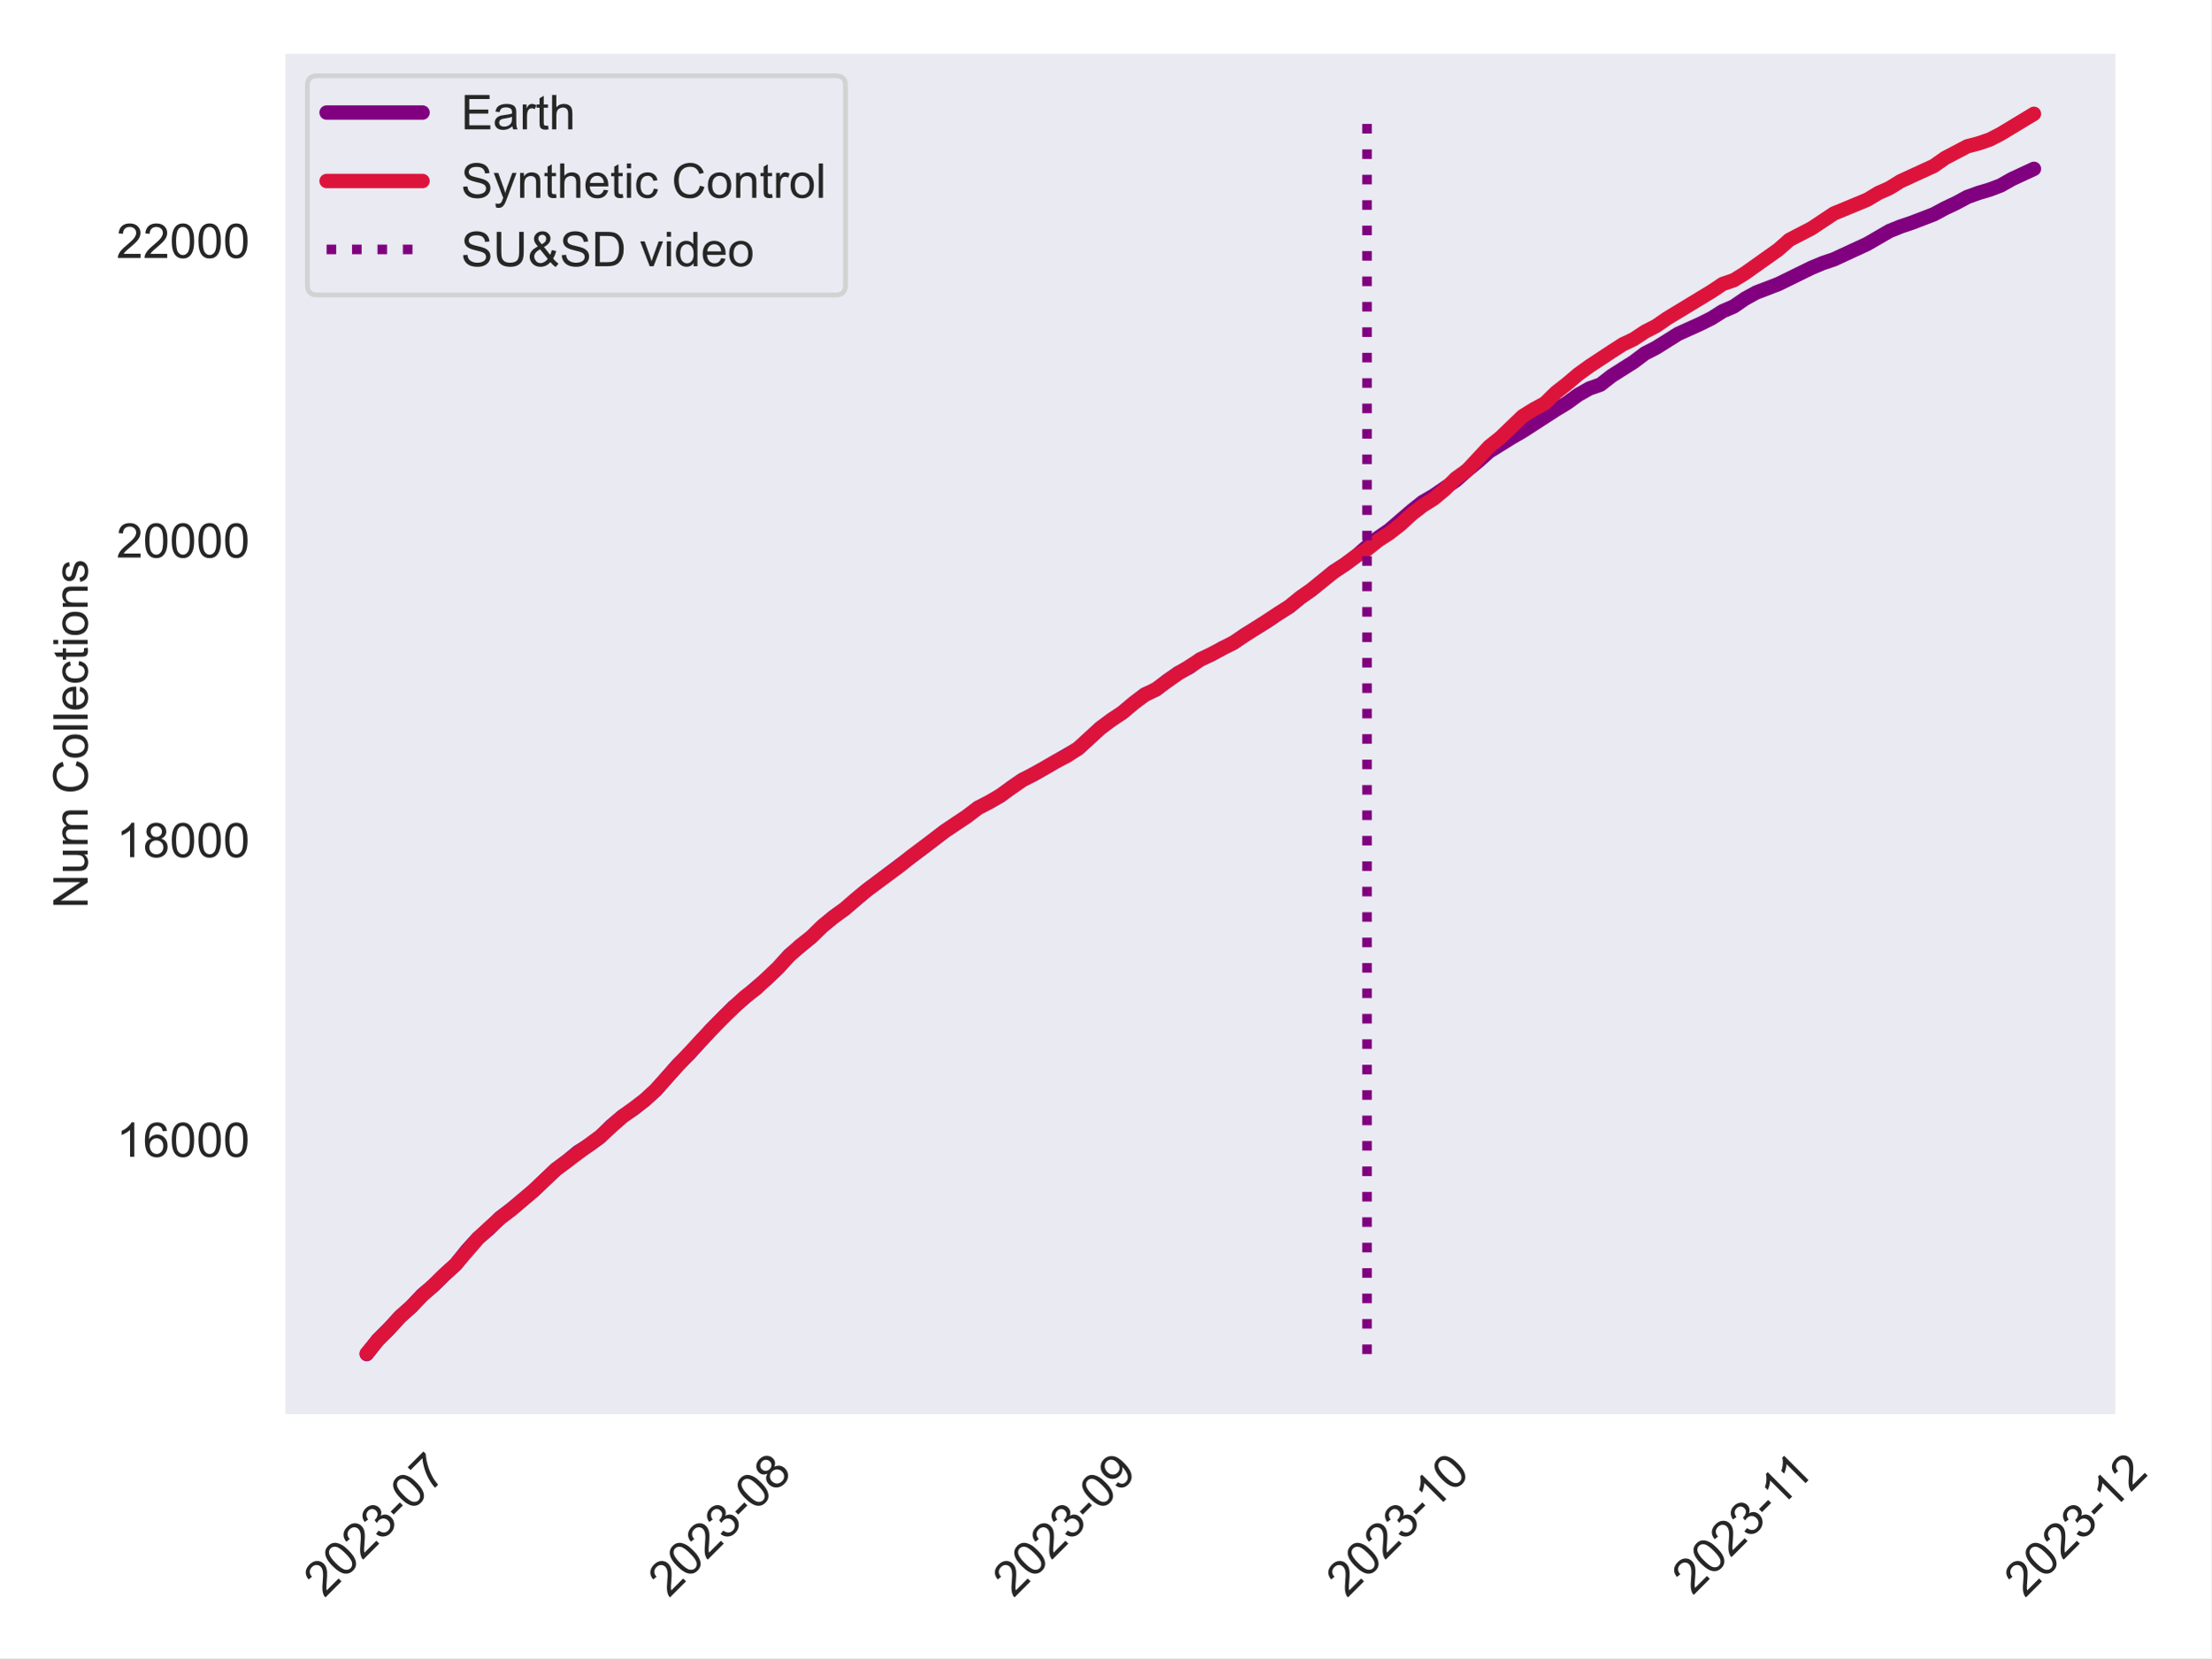
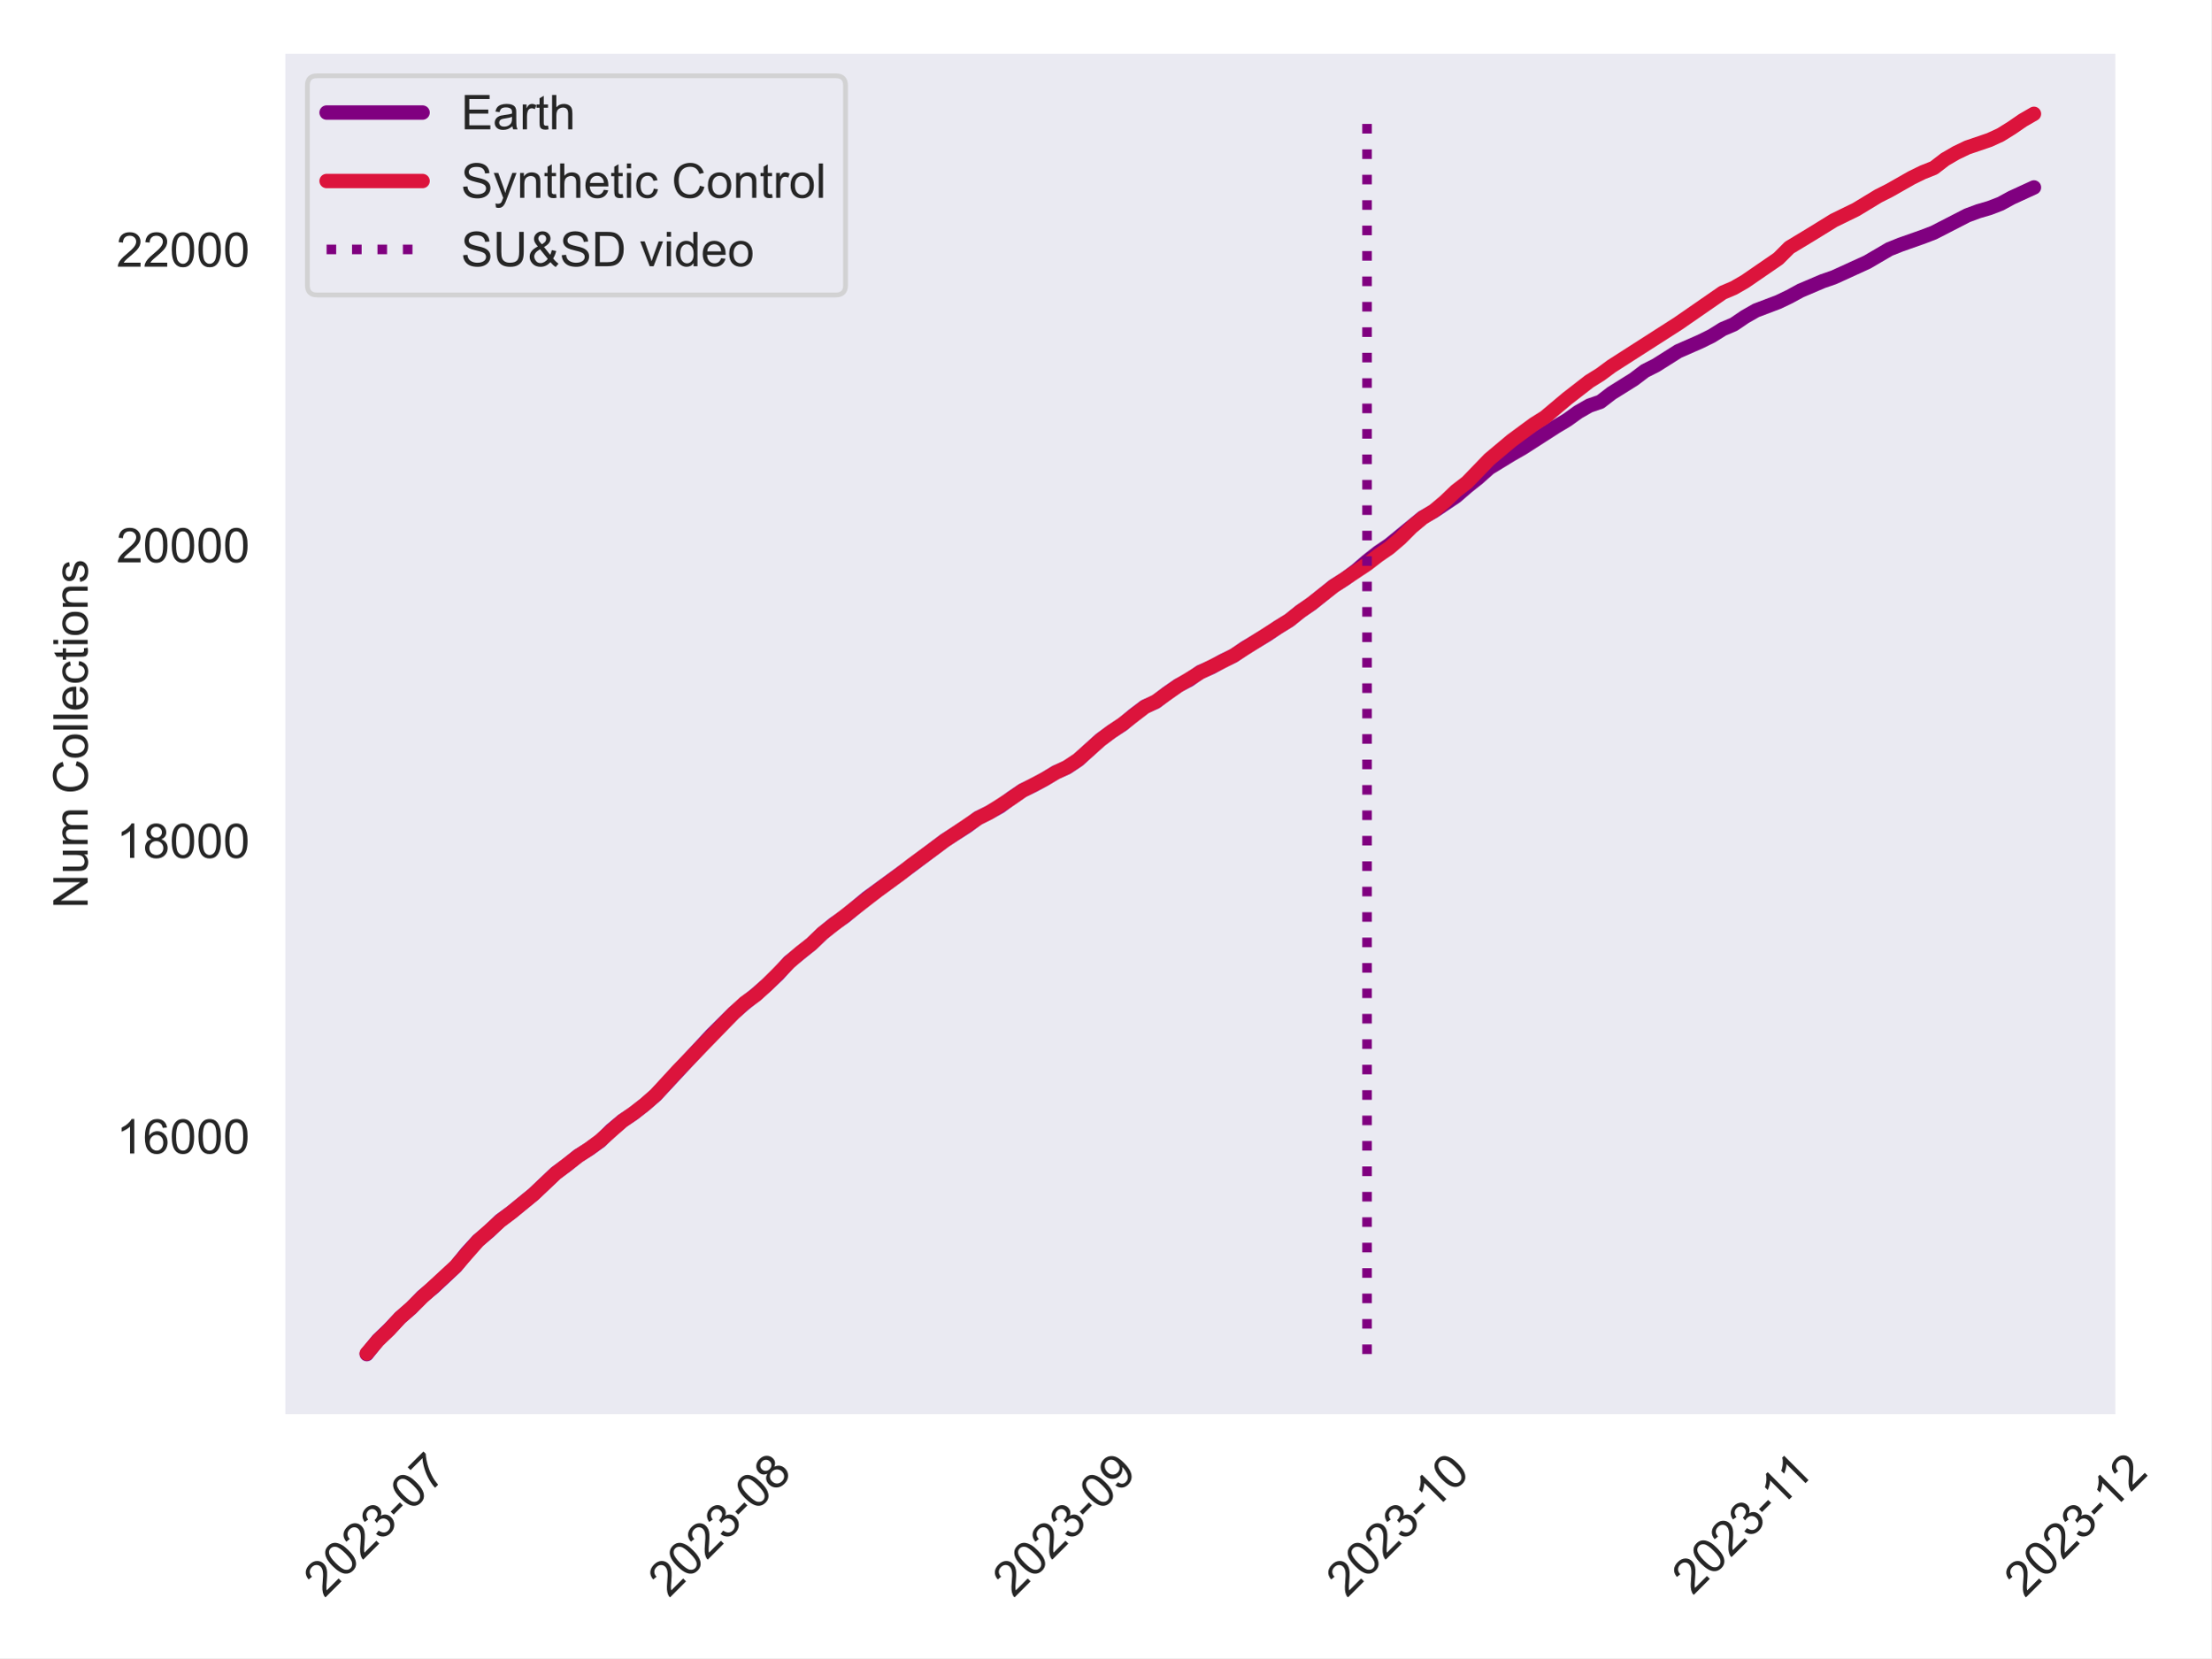
<svg xmlns="http://www.w3.org/2000/svg" xmlns:xlink="http://www.w3.org/1999/xlink" width="460.8pt" height="345.6pt" viewBox="0 0 460.8 345.6" version="1.1">
  <defs>
    <style type="text/css">*{stroke-linejoin: round; stroke-linecap: butt}</style>
  </defs>
  <g id="figure_1">
    <g id="patch_1">
      <path d="M 0 345.6  L 460.8 345.6  L 460.8 0  L 0 0  z " style="fill: #ffffff" />
    </g>
    <g id="axes_1">
      <g id="patch_2">
        <path d="M 59.06 295.153  L 441.252 295.153  L 441.252 10.8  L 59.06 10.8  z " style="fill: #eaeaf2" />
      </g>
      <g id="matplotlib.axis_1">
        <g id="xtick_1">
          <g id="text_1">
            <g style="fill: #262626" transform="translate(67.60289 333.1617) rotate(-45) scale(0.1 -0.1)">
              <defs>
                <path id="ArialMT-32" d="M 3222 541  L 3222 0  L 194 0  Q 188 203 259 391  Q 375 700 629 1000  Q 884 1300 1366 1694  Q 2113 2306 2375 2664  Q 2638 3022 2638 3341  Q 2638 3675 2398 3904  Q 2159 4134 1775 4134  Q 1369 4134 1125 3890  Q 881 3647 878 3216  L 300 3275  Q 359 3922 746 4261  Q 1134 4600 1788 4600  Q 2447 4600 2831 4234  Q 3216 3869 3216 3328  Q 3216 3053 3103 2787  Q 2991 2522 2730 2228  Q 2469 1934 1863 1422  Q 1356 997 1212 845  Q 1069 694 975 541  L 3222 541  z " transform="scale(0.015625)" />
                <path id="ArialMT-30" d="M 266 2259  Q 266 3072 433 3567  Q 600 4063 929 4331  Q 1259 4600 1759 4600  Q 2128 4600 2406 4451  Q 2684 4303 2865 4023  Q 3047 3744 3150 3342  Q 3253 2941 3253 2259  Q 3253 1453 3087 958  Q 2922 463 2592 192  Q 2263 -78 1759 -78  Q 1097 -78 719 397  Q 266 969 266 2259  z M 844 2259  Q 844 1131 1108 757  Q 1372 384 1759 384  Q 2147 384 2411 759  Q 2675 1134 2675 2259  Q 2675 3391 2411 3762  Q 2147 4134 1753 4134  Q 1366 4134 1134 3806  Q 844 3388 844 2259  z " transform="scale(0.015625)" />
                <path id="ArialMT-33" d="M 269 1209  L 831 1284  Q 928 806 1161 595  Q 1394 384 1728 384  Q 2125 384 2398 659  Q 2672 934 2672 1341  Q 2672 1728 2419 1979  Q 2166 2231 1775 2231  Q 1616 2231 1378 2169  L 1441 2663  Q 1497 2656 1531 2656  Q 1891 2656 2178 2843  Q 2466 3031 2466 3422  Q 2466 3731 2256 3934  Q 2047 4138 1716 4138  Q 1388 4138 1169 3931  Q 950 3725 888 3313  L 325 3413  Q 428 3978 793 4289  Q 1159 4600 1703 4600  Q 2078 4600 2393 4439  Q 2709 4278 2876 4000  Q 3044 3722 3044 3409  Q 3044 3113 2884 2869  Q 2725 2625 2413 2481  Q 2819 2388 3044 2092  Q 3269 1797 3269 1353  Q 3269 753 2831 336  Q 2394 -81 1725 -81  Q 1122 -81 723 278  Q 325 638 269 1209  z " transform="scale(0.015625)" />
                <path id="ArialMT-2d" d="M 203 1375  L 203 1941  L 1931 1941  L 1931 1375  L 203 1375  z " transform="scale(0.015625)" />
                <path id="ArialMT-37" d="M 303 3981  L 303 4522  L 3269 4522  L 3269 4084  Q 2831 3619 2401 2847  Q 1972 2075 1738 1259  Q 1569 684 1522 0  L 944 0  Q 953 541 1156 1306  Q 1359 2072 1739 2783  Q 2119 3494 2547 3981  L 303 3981  z " transform="scale(0.015625)" />
              </defs>
              <use xlink:href="#ArialMT-32" />
              <use xlink:href="#ArialMT-30" x="55.615" />
              <use xlink:href="#ArialMT-32" x="111.23" />
              <use xlink:href="#ArialMT-33" x="166.846" />
              <use xlink:href="#ArialMT-2d" x="222.461" />
              <use xlink:href="#ArialMT-30" x="255.762" />
              <use xlink:href="#ArialMT-37" x="311.377" />
            </g>
          </g>
        </g>
        <g id="xtick_2">
          <g id="text_2">
            <g style="fill: #262626" transform="translate(139.4086 333.1617) rotate(-45) scale(0.1 -0.1)">
              <defs>
                <path id="ArialMT-38" d="M 1131 2484  Q 781 2613 612 2850  Q 444 3088 444 3419  Q 444 3919 803 4259  Q 1163 4600 1759 4600  Q 2359 4600 2725 4251  Q 3091 3903 3091 3403  Q 3091 3084 2923 2848  Q 2756 2613 2416 2484  Q 2838 2347 3058 2040  Q 3278 1734 3278 1309  Q 3278 722 2862 322  Q 2447 -78 1769 -78  Q 1091 -78 675 323  Q 259 725 259 1325  Q 259 1772 486 2073  Q 713 2375 1131 2484  z M 1019 3438  Q 1019 3113 1228 2906  Q 1438 2700 1772 2700  Q 2097 2700 2305 2904  Q 2513 3109 2513 3406  Q 2513 3716 2298 3927  Q 2084 4138 1766 4138  Q 1444 4138 1231 3931  Q 1019 3725 1019 3438  z M 838 1322  Q 838 1081 952 856  Q 1066 631 1291 507  Q 1516 384 1775 384  Q 2178 384 2440 643  Q 2703 903 2703 1303  Q 2703 1709 2433 1975  Q 2163 2241 1756 2241  Q 1359 2241 1098 1978  Q 838 1716 838 1322  z " transform="scale(0.015625)" />
              </defs>
              <use xlink:href="#ArialMT-32" />
              <use xlink:href="#ArialMT-30" x="55.615" />
              <use xlink:href="#ArialMT-32" x="111.23" />
              <use xlink:href="#ArialMT-33" x="166.846" />
              <use xlink:href="#ArialMT-2d" x="222.461" />
              <use xlink:href="#ArialMT-30" x="255.762" />
              <use xlink:href="#ArialMT-38" x="311.377" />
            </g>
          </g>
        </g>
        <g id="xtick_3">
          <g id="text_3">
            <g style="fill: #262626" transform="translate(211.2143 333.1617) rotate(-45) scale(0.1 -0.1)">
              <defs>
                <path id="ArialMT-39" d="M 350 1059  L 891 1109  Q 959 728 1153 556  Q 1347 384 1650 384  Q 1909 384 2104 503  Q 2300 622 2425 820  Q 2550 1019 2634 1356  Q 2719 1694 2719 2044  Q 2719 2081 2716 2156  Q 2547 1888 2255 1720  Q 1963 1553 1622 1553  Q 1053 1553 659 1965  Q 266 2378 266 3053  Q 266 3750 677 4175  Q 1088 4600 1706 4600  Q 2153 4600 2523 4359  Q 2894 4119 3086 3673  Q 3278 3228 3278 2384  Q 3278 1506 3087 986  Q 2897 466 2520 194  Q 2144 -78 1638 -78  Q 1100 -78 759 220  Q 419 519 350 1059  z M 2653 3081  Q 2653 3566 2395 3850  Q 2138 4134 1775 4134  Q 1400 4134 1122 3828  Q 844 3522 844 3034  Q 844 2597 1108 2323  Q 1372 2050 1759 2050  Q 2150 2050 2401 2323  Q 2653 2597 2653 3081  z " transform="scale(0.015625)" />
              </defs>
              <use xlink:href="#ArialMT-32" />
              <use xlink:href="#ArialMT-30" x="55.615" />
              <use xlink:href="#ArialMT-32" x="111.23" />
              <use xlink:href="#ArialMT-33" x="166.846" />
              <use xlink:href="#ArialMT-2d" x="222.461" />
              <use xlink:href="#ArialMT-30" x="255.762" />
              <use xlink:href="#ArialMT-39" x="311.377" />
            </g>
          </g>
        </g>
        <g id="xtick_4">
          <g id="text_4">
            <g style="fill: #262626" transform="translate(280.7037 333.1617) rotate(-45) scale(0.1 -0.1)">
              <defs>
                <path id="ArialMT-31" d="M 2384 0  L 1822 0  L 1822 3584  Q 1619 3391 1289 3197  Q 959 3003 697 2906  L 697 3450  Q 1169 3672 1522 3987  Q 1875 4303 2022 4600  L 2384 4600  L 2384 0  z " transform="scale(0.015625)" />
              </defs>
              <use xlink:href="#ArialMT-32" />
              <use xlink:href="#ArialMT-30" x="55.615" />
              <use xlink:href="#ArialMT-32" x="111.23" />
              <use xlink:href="#ArialMT-33" x="166.846" />
              <use xlink:href="#ArialMT-2d" x="222.461" />
              <use xlink:href="#ArialMT-31" x="255.762" />
              <use xlink:href="#ArialMT-30" x="311.377" />
            </g>
          </g>
        </g>
        <g id="xtick_5">
          <g id="text_5">
            <g style="fill: #262626" transform="translate(352.7702 332.6402) rotate(-45) scale(0.1 -0.1)">
              <use xlink:href="#ArialMT-32" />
              <use xlink:href="#ArialMT-30" x="55.615" />
              <use xlink:href="#ArialMT-32" x="111.23" />
              <use xlink:href="#ArialMT-33" x="166.846" />
              <use xlink:href="#ArialMT-2d" x="222.461" />
              <use xlink:href="#ArialMT-31" x="255.762" />
              <use xlink:href="#ArialMT-31" x="304.002" />
            </g>
          </g>
        </g>
        <g id="xtick_6">
          <g id="text_6">
            <g style="fill: #262626" transform="translate(421.9988 333.1617) rotate(-45) scale(0.1 -0.1)">
              <use xlink:href="#ArialMT-32" />
              <use xlink:href="#ArialMT-30" x="55.615" />
              <use xlink:href="#ArialMT-32" x="111.23" />
              <use xlink:href="#ArialMT-33" x="166.846" />
              <use xlink:href="#ArialMT-2d" x="222.461" />
              <use xlink:href="#ArialMT-31" x="255.762" />
              <use xlink:href="#ArialMT-32" x="311.377" />
            </g>
          </g>
        </g>
      </g>
      <g id="matplotlib.axis_2">
        <g id="ytick_1">
          <g id="text_7">
-             <g style="fill: #262626" transform="translate(24.25531 241.1204) scale(0.1 -0.1)">
+             <g style="fill: #262626" transform="translate(24.25531 240.4274) scale(0.1 -0.1)">
              <defs>
                <path id="ArialMT-36" d="M 3184 3459  L 2625 3416  Q 2550 3747 2413 3897  Q 2184 4138 1850 4138  Q 1581 4138 1378 3988  Q 1113 3794 959 3422  Q 806 3050 800 2363  Q 1003 2672 1297 2822  Q 1591 2972 1913 2972  Q 2475 2972 2870 2558  Q 3266 2144 3266 1488  Q 3266 1056 3080 686  Q 2894 316 2569 119  Q 2244 -78 1831 -78  Q 1128 -78 684 439  Q 241 956 241 2144  Q 241 3472 731 4075  Q 1159 4600 1884 4600  Q 2425 4600 2770 4297  Q 3116 3994 3184 3459  z M 888 1484  Q 888 1194 1011 928  Q 1134 663 1356 523  Q 1578 384 1822 384  Q 2178 384 2434 671  Q 2691 959 2691 1453  Q 2691 1928 2437 2201  Q 2184 2475 1800 2475  Q 1419 2475 1153 2201  Q 888 1928 888 1484  z " transform="scale(0.015625)" />
              </defs>
              <use xlink:href="#ArialMT-31" />
              <use xlink:href="#ArialMT-36" x="55.615" />
              <use xlink:href="#ArialMT-30" x="111.23" />
              <use xlink:href="#ArialMT-30" x="166.846" />
              <use xlink:href="#ArialMT-30" x="222.461" />
            </g>
          </g>
        </g>
        <g id="ytick_2">
          <g id="text_8">
-             <g style="fill: #262626" transform="translate(24.25531 178.6658) scale(0.1 -0.1)">
+             <g style="fill: #262626" transform="translate(24.25531 178.8128) scale(0.1 -0.1)">
              <use xlink:href="#ArialMT-31" />
              <use xlink:href="#ArialMT-38" x="55.615" />
              <use xlink:href="#ArialMT-30" x="111.23" />
              <use xlink:href="#ArialMT-30" x="166.846" />
              <use xlink:href="#ArialMT-30" x="222.461" />
            </g>
          </g>
        </g>
        <g id="ytick_3">
          <g id="text_9">
-             <g style="fill: #262626" transform="translate(24.25531 116.2113) scale(0.1 -0.1)">
+             <g style="fill: #262626" transform="translate(24.25531 117.1981) scale(0.1 -0.1)">
              <use xlink:href="#ArialMT-32" />
              <use xlink:href="#ArialMT-30" x="55.615" />
              <use xlink:href="#ArialMT-30" x="111.23" />
              <use xlink:href="#ArialMT-30" x="166.846" />
              <use xlink:href="#ArialMT-30" x="222.461" />
            </g>
          </g>
        </g>
        <g id="ytick_4">
          <g id="text_10">
-             <g style="fill: #262626" transform="translate(24.25531 53.75672) scale(0.1 -0.1)">
+             <g style="fill: #262626" transform="translate(24.25531 55.58338) scale(0.1 -0.1)">
              <use xlink:href="#ArialMT-32" />
              <use xlink:href="#ArialMT-32" x="55.615" />
              <use xlink:href="#ArialMT-30" x="111.23" />
              <use xlink:href="#ArialMT-30" x="166.846" />
              <use xlink:href="#ArialMT-30" x="222.461" />
            </g>
          </g>
        </g>
        <g id="text_11">
          <g style="fill: #262626" transform="translate(18.26781 189.3764) rotate(-90) scale(0.1 -0.1)">
            <defs>
              <path id="ArialMT-4e" d="M 488 0  L 488 4581  L 1109 4581  L 3516 984  L 3516 4581  L 4097 4581  L 4097 0  L 3475 0  L 1069 3600  L 1069 0  L 488 0  z " transform="scale(0.015625)" />
              <path id="ArialMT-75" d="M 2597 0  L 2597 488  Q 2209 -75 1544 -75  Q 1250 -75 995 37  Q 741 150 617 320  Q 494 491 444 738  Q 409 903 409 1263  L 409 3319  L 972 3319  L 972 1478  Q 972 1038 1006 884  Q 1059 663 1231 536  Q 1403 409 1656 409  Q 1909 409 2131 539  Q 2353 669 2445 892  Q 2538 1116 2538 1541  L 2538 3319  L 3100 3319  L 3100 0  L 2597 0  z " transform="scale(0.015625)" />
              <path id="ArialMT-6d" d="M 422 0  L 422 3319  L 925 3319  L 925 2853  Q 1081 3097 1340 3245  Q 1600 3394 1931 3394  Q 2300 3394 2536 3241  Q 2772 3088 2869 2813  Q 3263 3394 3894 3394  Q 4388 3394 4653 3120  Q 4919 2847 4919 2278  L 4919 0  L 4359 0  L 4359 2091  Q 4359 2428 4304 2576  Q 4250 2725 4106 2815  Q 3963 2906 3769 2906  Q 3419 2906 3187 2673  Q 2956 2441 2956 1928  L 2956 0  L 2394 0  L 2394 2156  Q 2394 2531 2256 2718  Q 2119 2906 1806 2906  Q 1569 2906 1367 2781  Q 1166 2656 1075 2415  Q 984 2175 984 1722  L 984 0  L 422 0  z " transform="scale(0.015625)" />
              <path id="ArialMT-20" transform="scale(0.015625)" />
              <path id="ArialMT-43" d="M 3763 1606  L 4369 1453  Q 4178 706 3683 314  Q 3188 -78 2472 -78  Q 1731 -78 1267 223  Q 803 525 561 1097  Q 319 1669 319 2325  Q 319 3041 592 3573  Q 866 4106 1370 4382  Q 1875 4659 2481 4659  Q 3169 4659 3637 4309  Q 4106 3959 4291 3325  L 3694 3184  Q 3534 3684 3231 3912  Q 2928 4141 2469 4141  Q 1941 4141 1586 3887  Q 1231 3634 1087 3207  Q 944 2781 944 2328  Q 944 1744 1114 1308  Q 1284 872 1643 656  Q 2003 441 2422 441  Q 2931 441 3284 734  Q 3638 1028 3763 1606  z " transform="scale(0.015625)" />
              <path id="ArialMT-6f" d="M 213 1659  Q 213 2581 725 3025  Q 1153 3394 1769 3394  Q 2453 3394 2887 2945  Q 3322 2497 3322 1706  Q 3322 1066 3130 698  Q 2938 331 2570 128  Q 2203 -75 1769 -75  Q 1072 -75 642 372  Q 213 819 213 1659  z M 791 1659  Q 791 1022 1069 705  Q 1347 388 1769 388  Q 2188 388 2466 706  Q 2744 1025 2744 1678  Q 2744 2294 2464 2611  Q 2184 2928 1769 2928  Q 1347 2928 1069 2612  Q 791 2297 791 1659  z " transform="scale(0.015625)" />
              <path id="ArialMT-6c" d="M 409 0  L 409 4581  L 972 4581  L 972 0  L 409 0  z " transform="scale(0.015625)" />
              <path id="ArialMT-65" d="M 2694 1069  L 3275 997  Q 3138 488 2766 206  Q 2394 -75 1816 -75  Q 1088 -75 661 373  Q 234 822 234 1631  Q 234 2469 665 2931  Q 1097 3394 1784 3394  Q 2450 3394 2872 2941  Q 3294 2488 3294 1666  Q 3294 1616 3291 1516  L 816 1516  Q 847 969 1125 678  Q 1403 388 1819 388  Q 2128 388 2347 550  Q 2566 713 2694 1069  z M 847 1978  L 2700 1978  Q 2663 2397 2488 2606  Q 2219 2931 1791 2931  Q 1403 2931 1139 2672  Q 875 2413 847 1978  z " transform="scale(0.015625)" />
              <path id="ArialMT-63" d="M 2588 1216  L 3141 1144  Q 3050 572 2676 248  Q 2303 -75 1759 -75  Q 1078 -75 664 370  Q 250 816 250 1647  Q 250 2184 428 2587  Q 606 2991 970 3192  Q 1334 3394 1763 3394  Q 2303 3394 2647 3120  Q 2991 2847 3088 2344  L 2541 2259  Q 2463 2594 2264 2762  Q 2066 2931 1784 2931  Q 1359 2931 1093 2626  Q 828 2322 828 1663  Q 828 994 1084 691  Q 1341 388 1753 388  Q 2084 388 2306 591  Q 2528 794 2588 1216  z " transform="scale(0.015625)" />
              <path id="ArialMT-74" d="M 1650 503  L 1731 6  Q 1494 -44 1306 -44  Q 1000 -44 831 53  Q 663 150 594 308  Q 525 466 525 972  L 525 2881  L 113 2881  L 113 3319  L 525 3319  L 525 4141  L 1084 4478  L 1084 3319  L 1650 3319  L 1650 2881  L 1084 2881  L 1084 941  Q 1084 700 1114 631  Q 1144 563 1211 522  Q 1278 481 1403 481  Q 1497 481 1650 503  z " transform="scale(0.015625)" />
              <path id="ArialMT-69" d="M 425 3934  L 425 4581  L 988 4581  L 988 3934  L 425 3934  z M 425 0  L 425 3319  L 988 3319  L 988 0  L 425 0  z " transform="scale(0.015625)" />
              <path id="ArialMT-6e" d="M 422 0  L 422 3319  L 928 3319  L 928 2847  Q 1294 3394 1984 3394  Q 2284 3394 2536 3286  Q 2788 3178 2913 3003  Q 3038 2828 3088 2588  Q 3119 2431 3119 2041  L 3119 0  L 2556 0  L 2556 2019  Q 2556 2363 2490 2533  Q 2425 2703 2258 2804  Q 2091 2906 1866 2906  Q 1506 2906 1245 2678  Q 984 2450 984 1813  L 984 0  L 422 0  z " transform="scale(0.015625)" />
              <path id="ArialMT-73" d="M 197 991  L 753 1078  Q 800 744 1014 566  Q 1228 388 1613 388  Q 2000 388 2187 545  Q 2375 703 2375 916  Q 2375 1106 2209 1216  Q 2094 1291 1634 1406  Q 1016 1563 777 1677  Q 538 1791 414 1992  Q 291 2194 291 2438  Q 291 2659 392 2848  Q 494 3038 669 3163  Q 800 3259 1026 3326  Q 1253 3394 1513 3394  Q 1903 3394 2198 3281  Q 2494 3169 2634 2976  Q 2775 2784 2828 2463  L 2278 2388  Q 2241 2644 2061 2787  Q 1881 2931 1553 2931  Q 1166 2931 1000 2803  Q 834 2675 834 2503  Q 834 2394 903 2306  Q 972 2216 1119 2156  Q 1203 2125 1616 2013  Q 2213 1853 2448 1751  Q 2684 1650 2818 1456  Q 2953 1263 2953 975  Q 2953 694 2789 445  Q 2625 197 2315 61  Q 2006 -75 1616 -75  Q 969 -75 630 194  Q 291 463 197 991  z " transform="scale(0.015625)" />
            </defs>
            <use xlink:href="#ArialMT-4e" />
            <use xlink:href="#ArialMT-75" x="72.217" />
            <use xlink:href="#ArialMT-6d" x="127.832" />
            <use xlink:href="#ArialMT-20" x="211.133" />
            <use xlink:href="#ArialMT-43" x="238.916" />
            <use xlink:href="#ArialMT-6f" x="311.133" />
            <use xlink:href="#ArialMT-6c" x="366.748" />
            <use xlink:href="#ArialMT-6c" x="388.965" />
            <use xlink:href="#ArialMT-65" x="411.182" />
            <use xlink:href="#ArialMT-63" x="466.797" />
            <use xlink:href="#ArialMT-74" x="516.797" />
            <use xlink:href="#ArialMT-69" x="544.58" />
            <use xlink:href="#ArialMT-6f" x="566.797" />
            <use xlink:href="#ArialMT-6e" x="622.412" />
            <use xlink:href="#ArialMT-73" x="678.027" />
          </g>
        </g>
      </g>
      <g id="PolyCollection_1" />
      <g id="PolyCollection_2" />
      <g id="line2d_1">
-         <path d="M 76.432 282.228  L 78.749 279.261  L 81.065 276.95  L 83.381 274.421  L 85.698 272.391  L 88.014 269.893  L 90.33 267.957  L 92.647 265.677  L 94.963 263.554  L 97.279 260.65  L 99.595 258.089  L 101.912 256.122  L 104.228 253.811  L 106.544 252.062  L 111.177 248.19  L 115.81 243.756  L 118.126 242.038  L 120.442 240.133  L 122.759 238.666  L 125.075 236.979  L 127.391 234.669  L 129.708 232.701  L 132.024 231.14  L 134.34 229.298  L 136.656 227.237  L 141.289 221.928  L 143.605 219.648  L 148.238 214.558  L 152.871 209.905  L 159.82 203.972  L 162.136 201.755  L 164.452 199.132  L 169.085 195.291  L 171.401 193.043  L 173.718 191.107  L 176.034 189.451  L 180.666 185.517  L 192.248 176.804  L 196.881 173.245  L 201.513 170.153  L 203.83 168.373  L 206.146 167.186  L 208.462 165.875  L 210.779 164.126  L 213.095 162.534  L 215.411 161.409  L 224.676 156.038  L 229.309 151.76  L 231.625 150.043  L 233.942 148.513  L 236.258 146.545  L 238.574 144.765  L 240.891 143.735  L 243.207 141.924  L 245.523 140.3  L 247.84 139.082  L 250.156 137.427  L 252.472 136.396  L 254.788 135.085  L 257.105 133.961  L 259.421 132.337  L 264.054 129.495  L 266.37 127.903  L 268.686 126.466  L 271.003 124.561  L 273.319 122.937  L 277.952 119.128  L 280.268 117.66  L 282.584 115.942  L 284.901 113.913  L 287.217 112.07  L 289.533 110.478  L 294.166 106.481  L 296.482 104.638  L 298.798 103.295  L 303.431 100.11  L 305.747 98.049  L 308.064 96.144  L 310.38 94.083  L 315.013 91.21  L 317.329 89.868  L 324.278 85.371  L 326.594 83.966  L 328.911 82.279  L 331.227 80.968  L 333.543 80.156  L 335.859 78.345  L 340.492 75.409  L 342.808 73.661  L 345.125 72.474  L 349.757 69.57  L 354.39 67.478  L 356.706 66.322  L 359.023 64.855  L 361.339 63.855  L 363.655 62.263  L 365.972 60.982  L 370.604 59.202  L 377.553 55.799  L 379.869 54.831  L 382.186 54.05  L 389.135 50.834  L 393.767 48.148  L 396.084 47.211  L 398.4 46.431  L 403.033 44.651  L 405.349 43.401  L 407.665 42.309  L 409.981 41.059  L 412.298 40.216  L 414.614 39.529  L 416.93 38.655  L 419.247 37.343  L 423.879 35.189  L 423.879 35.189  " clip-path="url(#p1df299ae00)" style="fill: none; stroke: #800080; stroke-width: 3; stroke-linecap: round" />
+         <path d="M 76.432 282.228  L 78.749 279.332  L 81.065 277.114  L 83.381 274.649  L 85.698 272.647  L 88.014 270.244  L 90.33 268.334  L 94.963 263.99  L 97.279 261.125  L 99.595 258.599  L 101.912 256.658  L 104.228 254.409  L 106.544 252.714  L 111.177 248.925  L 115.81 244.52  L 118.126 242.825  L 120.442 240.946  L 122.759 239.498  L 125.075 237.834  L 127.391 235.555  L 129.708 233.614  L 132.024 232.073  L 134.34 230.256  L 136.656 228.253  L 148.238 215.776  L 152.871 211.155  L 155.187 209.153  L 157.503 207.304  L 159.82 205.271  L 162.136 203.084  L 164.452 200.496  L 169.085 196.768  L 171.401 194.55  L 173.718 192.64  L 176.034 191.038  L 180.666 187.187  L 189.932 180.409  L 196.881 175.172  L 201.513 172.215  L 203.83 170.49  L 206.146 169.35  L 208.462 168.056  L 210.779 166.331  L 213.095 164.759  L 215.411 163.65  L 217.727 162.387  L 220.044 160.97  L 222.36 159.953  L 224.676 158.413  L 229.309 154.192  L 231.625 152.498  L 233.942 150.988  L 236.258 149.048  L 238.574 147.292  L 240.891 146.275  L 243.207 144.488  L 245.523 142.886  L 247.84 141.685  L 250.156 140.052  L 252.472 139.066  L 254.788 137.772  L 257.105 136.663  L 259.421 135.061  L 264.054 132.288  L 266.37 130.717  L 268.686 129.3  L 271.003 127.421  L 273.319 125.85  L 277.952 122.122  L 280.268 120.674  L 282.584 118.949  L 284.901 116.946  L 287.217 115.129  L 289.533 113.558  L 296.482 107.858  L 298.798 106.564  L 303.431 103.453  L 305.747 101.45  L 308.064 99.602  L 310.38 97.538  L 315.013 94.703  L 317.329 93.379  L 324.278 88.912  L 326.594 87.525  L 328.911 85.862  L 331.227 84.537  L 333.543 83.736  L 335.859 81.949  L 340.492 79.053  L 342.808 77.297  L 345.125 76.127  L 349.757 73.2  L 354.39 71.167  L 356.706 70.027  L 359.023 68.579  L 361.339 67.593  L 363.655 66.022  L 365.972 64.697  L 370.604 62.941  L 372.92 61.832  L 375.237 60.569  L 379.869 58.597  L 382.186 57.796  L 389.135 54.623  L 393.767 51.912  L 396.084 50.988  L 400.716 49.355  L 403.033 48.462  L 409.981 44.888  L 412.298 44.025  L 414.614 43.348  L 416.93 42.454  L 419.247 41.191  L 423.879 39.065  L 423.879 39.065  " clip-path="url(#p0f9cd91873)" style="fill: none; stroke: #800080; stroke-width: 3; stroke-linecap: round" />
      </g>
      <g id="line2d_2">
-         <path d="M 76.432 282.106  L 78.749 279.308  L 81.065 277.011  L 83.381 274.466  L 85.698 272.33  L 88.014 269.984  L 90.33 267.887  L 92.647 265.614  L 94.963 263.529  L 99.595 258.152  L 101.912 255.945  L 104.228 253.901  L 106.544 252.133  L 111.177 248.165  L 115.81 243.788  L 125.075 236.88  L 129.708 232.749  L 134.34 229.325  L 136.656 227.135  L 141.289 222.044  L 145.922 217.05  L 150.554 212.212  L 155.187 207.814  L 157.503 206.118  L 162.136 201.693  L 164.452 199.246  L 166.769 197.081  L 169.085 195.304  L 171.401 193.012  L 173.718 191.162  L 176.034 189.456  L 178.35 187.41  L 180.666 185.528  L 187.615 180.403  L 189.932 178.484  L 194.564 175.028  L 196.881 173.254  L 201.513 170.146  L 203.83 168.395  L 206.146 167.186  L 208.462 165.796  L 213.095 162.592  L 217.727 160.065  L 220.044 158.717  L 222.36 157.541  L 224.676 155.994  L 229.309 151.791  L 231.625 150.037  L 233.942 148.504  L 236.258 146.551  L 238.574 144.86  L 240.891 143.65  L 245.523 140.382  L 250.156 137.489  L 254.788 135.147  L 257.105 133.909  L 268.686 126.407  L 271.003 124.548  L 273.319 122.903  L 277.952 119.217  L 280.268 117.642  L 282.584 115.914  L 284.901 114.5  L 287.217 112.647  L 289.533 111.143  L 291.849 109.34  L 294.166 107.201  L 296.482 105.398  L 298.798 103.945  L 301.115 102.015  L 303.431 99.672  L 305.747 98.03  L 310.38 93.048  L 312.696 91.202  L 317.329 86.747  L 319.645 85.307  L 321.962 84.055  L 324.278 81.784  L 326.594 79.976  L 328.911 78.012  L 331.227 76.337  L 335.859 73.28  L 338.176 71.788  L 340.492 70.681  L 342.808 69.148  L 345.125 67.952  L 347.441 66.354  L 356.706 60.733  L 359.023 59.187  L 361.339 58.391  L 363.655 56.96  L 370.604 52.028  L 372.92 49.986  L 377.553 47.583  L 382.186 44.504  L 389.135 41.628  L 391.451 40.235  L 393.767 39.201  L 396.084 37.769  L 403.033 34.572  L 405.349 32.941  L 409.981 30.503  L 412.298 29.893  L 414.614 29.108  L 416.93 27.921  L 423.879 23.725  L 423.879 23.725  " clip-path="url(#p1df299ae00)" style="fill: none; stroke: #dc143c; stroke-width: 3; stroke-linecap: round" />
+         <path d="M 76.432 282.091  L 78.749 279.41  L 81.065 277.181  L 83.381 274.661  L 85.698 272.602  L 88.014 270.338  L 94.963 263.934  L 99.595 258.644  L 104.228 254.505  L 106.544 252.742  L 111.177 248.946  L 115.81 244.563  L 120.442 241  L 122.759 239.464  L 125.075 237.739  L 129.708 233.657  L 132.024 232.028  L 134.34 230.244  L 136.656 228.188  L 141.289 223.142  L 152.871 211.211  L 155.187 209.033  L 157.503 207.402  L 159.82 205.283  L 164.452 200.599  L 166.769 198.561  L 169.085 196.767  L 171.401 194.526  L 182.983 185.567  L 187.615 182.172  L 189.932 180.326  L 194.564 176.939  L 196.881 175.215  L 203.83 170.531  L 206.146 169.362  L 210.779 166.413  L 213.095 164.793  L 217.727 162.378  L 220.044 161.007  L 222.36 159.893  L 224.676 158.36  L 229.309 154.249  L 231.625 152.487  L 233.942 150.926  L 238.574 147.361  L 240.891 146.201  L 245.523 142.936  L 250.156 140.129  L 254.788 137.832  L 257.105 136.632  L 266.37 130.721  L 268.686 129.277  L 271.003 127.445  L 273.319 125.815  L 277.952 122.181  L 284.901 117.584  L 287.217 115.796  L 289.533 114.201  L 291.849 112.221  L 294.166 109.891  L 296.482 107.949  L 298.798 106.486  L 301.115 104.536  L 303.431 102.315  L 305.747 100.531  L 310.38 95.728  L 315.013 91.835  L 319.645 88.42  L 321.962 86.966  L 326.594 83.067  L 331.227 79.471  L 333.543 78.03  L 335.859 76.318  L 349.757 67.41  L 359.023 60.997  L 361.339 60.009  L 363.655 58.674  L 370.604 53.898  L 372.92 51.585  L 377.553 48.783  L 382.186 45.924  L 386.818 43.659  L 391.451 40.847  L 393.767 39.678  L 398.4 37.047  L 400.716 35.91  L 403.033 34.988  L 405.349 33.204  L 407.665 31.858  L 409.981 30.745  L 414.614 29.165  L 416.93 28.098  L 419.247 26.654  L 421.563 25.062  L 423.879 23.725  L 423.879 23.725  " clip-path="url(#p0f9cd91873)" style="fill: none; stroke: #dc143c; stroke-width: 3; stroke-linecap: round" />
      </g>
      <g id="LineCollection_1">
-         <path d="M 284.901 282.228  L 284.901 23.725  " clip-path="url(#p1df299ae00)" style="fill: none; stroke-dasharray: 2,3.3; stroke-dashoffset: 0; stroke: #800080; stroke-width: 2" />
+         <path d="M 284.901 282.228  L 284.901 23.725  " clip-path="url(#p0f9cd91873)" style="fill: none; stroke-dasharray: 2,3.3; stroke-dashoffset: 0; stroke: #800080; stroke-width: 2" />
      </g>
      <g id="patch_3">
        <path d="M 59.06 295.153  L 59.06 10.8  " style="fill: none; stroke: #ffffff; stroke-width: 0.8; stroke-linejoin: miter; stroke-linecap: square" />
      </g>
      <g id="patch_4">
        <path d="M 441.252 295.153  L 441.252 10.8  " style="fill: none; stroke: #ffffff; stroke-width: 0.8; stroke-linejoin: miter; stroke-linecap: square" />
      </g>
      <g id="patch_5">
        <path d="M 59.06 295.153  L 441.252 295.153  " style="fill: none; stroke: #ffffff; stroke-width: 0.8; stroke-linejoin: miter; stroke-linecap: square" />
      </g>
      <g id="patch_6">
        <path d="M 59.06 10.8  L 441.252 10.8  " style="fill: none; stroke: #ffffff; stroke-width: 0.8; stroke-linejoin: miter; stroke-linecap: square" />
      </g>
      <g id="legend_1">
        <g id="patch_7">
          <path d="M 66.06 61.475  L 174.204 61.475  Q 176.204 61.475 176.204 59.475  L 176.204 17.8  Q 176.204 15.8 174.204 15.8  L 66.06 15.8  Q 64.06 15.8 64.06 17.8  L 64.06 59.475  Q 64.06 61.475 66.06 61.475  z " style="fill: #eaeaf2; opacity: 0.8; stroke: #cccccc; stroke-linejoin: miter" />
        </g>
        <g id="line2d_3">
          <path d="M 68.06 23.458  L 78.06 23.458  L 88.06 23.458  " style="fill: none; stroke: #800080; stroke-width: 3; stroke-linecap: round" />
        </g>
        <g id="text_12">
          <g style="fill: #262626" transform="translate(96.06 26.95781) scale(0.1 -0.1)">
            <defs>
              <path id="ArialMT-45" d="M 506 0  L 506 4581  L 3819 4581  L 3819 4041  L 1113 4041  L 1113 2638  L 3647 2638  L 3647 2100  L 1113 2100  L 1113 541  L 3925 541  L 3925 0  L 506 0  z " transform="scale(0.015625)" />
              <path id="ArialMT-61" d="M 2588 409  Q 2275 144 1986 34  Q 1697 -75 1366 -75  Q 819 -75 525 192  Q 231 459 231 875  Q 231 1119 342 1320  Q 453 1522 633 1644  Q 813 1766 1038 1828  Q 1203 1872 1538 1913  Q 2219 1994 2541 2106  Q 2544 2222 2544 2253  Q 2544 2597 2384 2738  Q 2169 2928 1744 2928  Q 1347 2928 1158 2789  Q 969 2650 878 2297  L 328 2372  Q 403 2725 575 2942  Q 747 3159 1072 3276  Q 1397 3394 1825 3394  Q 2250 3394 2515 3294  Q 2781 3194 2906 3042  Q 3031 2891 3081 2659  Q 3109 2516 3109 2141  L 3109 1391  Q 3109 606 3145 398  Q 3181 191 3288 0  L 2700 0  Q 2613 175 2588 409  z M 2541 1666  Q 2234 1541 1622 1453  Q 1275 1403 1131 1340  Q 988 1278 909 1158  Q 831 1038 831 891  Q 831 666 1001 516  Q 1172 366 1500 366  Q 1825 366 2078 508  Q 2331 650 2450 897  Q 2541 1088 2541 1459  L 2541 1666  z " transform="scale(0.015625)" />
              <path id="ArialMT-72" d="M 416 0  L 416 3319  L 922 3319  L 922 2816  Q 1116 3169 1280 3281  Q 1444 3394 1641 3394  Q 1925 3394 2219 3213  L 2025 2691  Q 1819 2813 1613 2813  Q 1428 2813 1281 2702  Q 1134 2591 1072 2394  Q 978 2094 978 1738  L 978 0  L 416 0  z " transform="scale(0.015625)" />
              <path id="ArialMT-68" d="M 422 0  L 422 4581  L 984 4581  L 984 2938  Q 1378 3394 1978 3394  Q 2347 3394 2619 3248  Q 2891 3103 3008 2847  Q 3125 2591 3125 2103  L 3125 0  L 2563 0  L 2563 2103  Q 2563 2525 2380 2717  Q 2197 2909 1863 2909  Q 1613 2909 1392 2779  Q 1172 2650 1078 2428  Q 984 2206 984 1816  L 984 0  L 422 0  z " transform="scale(0.015625)" />
            </defs>
            <use xlink:href="#ArialMT-45" />
            <use xlink:href="#ArialMT-61" x="66.699" />
            <use xlink:href="#ArialMT-72" x="122.314" />
            <use xlink:href="#ArialMT-74" x="155.615" />
            <use xlink:href="#ArialMT-68" x="183.398" />
          </g>
        </g>
        <g id="line2d_4">
          <path d="M 68.06 37.725  L 78.06 37.725  L 88.06 37.725  " style="fill: none; stroke: #dc143c; stroke-width: 3; stroke-linecap: round" />
        </g>
        <g id="text_13">
          <g style="fill: #262626" transform="translate(96.06 41.225) scale(0.1 -0.1)">
            <defs>
              <path id="ArialMT-53" d="M 288 1472  L 859 1522  Q 900 1178 1048 958  Q 1197 738 1509 602  Q 1822 466 2213 466  Q 2559 466 2825 569  Q 3091 672 3220 851  Q 3350 1031 3350 1244  Q 3350 1459 3225 1620  Q 3100 1781 2813 1891  Q 2628 1963 1997 2114  Q 1366 2266 1113 2400  Q 784 2572 623 2826  Q 463 3081 463 3397  Q 463 3744 659 4045  Q 856 4347 1234 4503  Q 1613 4659 2075 4659  Q 2584 4659 2973 4495  Q 3363 4331 3572 4012  Q 3781 3694 3797 3291  L 3216 3247  Q 3169 3681 2898 3903  Q 2628 4125 2100 4125  Q 1550 4125 1298 3923  Q 1047 3722 1047 3438  Q 1047 3191 1225 3031  Q 1400 2872 2139 2705  Q 2878 2538 3153 2413  Q 3553 2228 3743 1945  Q 3934 1663 3934 1294  Q 3934 928 3725 604  Q 3516 281 3123 101  Q 2731 -78 2241 -78  Q 1619 -78 1198 103  Q 778 284 539 648  Q 300 1013 288 1472  z " transform="scale(0.015625)" />
              <path id="ArialMT-79" d="M 397 -1278  L 334 -750  Q 519 -800 656 -800  Q 844 -800 956 -737  Q 1069 -675 1141 -563  Q 1194 -478 1313 -144  Q 1328 -97 1363 -6  L 103 3319  L 709 3319  L 1400 1397  Q 1534 1031 1641 628  Q 1738 1016 1872 1384  L 2581 3319  L 3144 3319  L 1881 -56  Q 1678 -603 1566 -809  Q 1416 -1088 1222 -1217  Q 1028 -1347 759 -1347  Q 597 -1347 397 -1278  z " transform="scale(0.015625)" />
            </defs>
            <use xlink:href="#ArialMT-53" />
            <use xlink:href="#ArialMT-79" x="66.699" />
            <use xlink:href="#ArialMT-6e" x="116.699" />
            <use xlink:href="#ArialMT-74" x="172.314" />
            <use xlink:href="#ArialMT-68" x="200.098" />
            <use xlink:href="#ArialMT-65" x="255.713" />
            <use xlink:href="#ArialMT-74" x="311.328" />
            <use xlink:href="#ArialMT-69" x="339.111" />
            <use xlink:href="#ArialMT-63" x="361.328" />
            <use xlink:href="#ArialMT-20" x="411.328" />
            <use xlink:href="#ArialMT-43" x="439.111" />
            <use xlink:href="#ArialMT-6f" x="511.328" />
            <use xlink:href="#ArialMT-6e" x="566.943" />
            <use xlink:href="#ArialMT-74" x="622.559" />
            <use xlink:href="#ArialMT-72" x="650.342" />
            <use xlink:href="#ArialMT-6f" x="683.643" />
            <use xlink:href="#ArialMT-6c" x="739.258" />
          </g>
        </g>
        <g id="line2d_5">
          <path d="M 68.06 51.987  L 88.06 51.987  " style="fill: none; stroke-dasharray: 2,3.3; stroke-dashoffset: 0; stroke: #800080; stroke-width: 2" />
        </g>
        <g id="text_14">
          <g style="fill: #262626" transform="translate(96.06 55.4875) scale(0.1 -0.1)">
            <defs>
              <path id="ArialMT-55" d="M 3500 4581  L 4106 4581  L 4106 1934  Q 4106 1244 3950 837  Q 3794 431 3386 176  Q 2978 -78 2316 -78  Q 1672 -78 1262 144  Q 853 366 678 786  Q 503 1206 503 1934  L 503 4581  L 1109 4581  L 1109 1938  Q 1109 1341 1220 1058  Q 1331 775 1601 622  Q 1872 469 2263 469  Q 2931 469 3215 772  Q 3500 1075 3500 1938  L 3500 4581  z " transform="scale(0.015625)" />
              <path id="ArialMT-26" d="M 3041 541  Q 2763 231 2434 76  Q 2106 -78 1725 -78  Q 1022 -78 609 397  Q 275 784 275 1263  Q 275 1688 548 2030  Q 822 2372 1366 2631  Q 1056 2988 953 3209  Q 850 3431 850 3638  Q 850 4050 1173 4354  Q 1497 4659 1988 4659  Q 2456 4659 2754 4371  Q 3053 4084 3053 3681  Q 3053 3028 2188 2566  L 3009 1519  Q 3150 1794 3228 2156  L 3813 2031  Q 3663 1431 3406 1044  Q 3722 625 4122 341  L 3744 -106  Q 3403 113 3041 541  z M 1897 2928  Q 2263 3144 2370 3306  Q 2478 3469 2478 3666  Q 2478 3900 2329 4048  Q 2181 4197 1959 4197  Q 1731 4197 1579 4050  Q 1428 3903 1428 3691  Q 1428 3584 1483 3467  Q 1538 3350 1647 3219  L 1897 2928  z M 2688 984  L 1656 2263  Q 1200 1991 1040 1758  Q 881 1525 881 1297  Q 881 1019 1103 719  Q 1325 419 1731 419  Q 1984 419 2254 576  Q 2525 734 2688 984  z " transform="scale(0.015625)" />
              <path id="ArialMT-44" d="M 494 0  L 494 4581  L 2072 4581  Q 2606 4581 2888 4516  Q 3281 4425 3559 4188  Q 3922 3881 4101 3404  Q 4281 2928 4281 2316  Q 4281 1794 4159 1391  Q 4038 988 3847 723  Q 3656 459 3429 307  Q 3203 156 2883 78  Q 2563 0 2147 0  L 494 0  z M 1100 541  L 2078 541  Q 2531 541 2789 625  Q 3047 709 3200 863  Q 3416 1078 3536 1442  Q 3656 1806 3656 2325  Q 3656 3044 3420 3430  Q 3184 3816 2847 3947  Q 2603 4041 2063 4041  L 1100 4041  L 1100 541  z " transform="scale(0.015625)" />
              <path id="ArialMT-76" d="M 1344 0  L 81 3319  L 675 3319  L 1388 1331  Q 1503 1009 1600 663  Q 1675 925 1809 1294  L 2547 3319  L 3125 3319  L 1869 0  L 1344 0  z " transform="scale(0.015625)" />
              <path id="ArialMT-64" d="M 2575 0  L 2575 419  Q 2259 -75 1647 -75  Q 1250 -75 917 144  Q 584 363 401 755  Q 219 1147 219 1656  Q 219 2153 384 2558  Q 550 2963 881 3178  Q 1213 3394 1622 3394  Q 1922 3394 2156 3267  Q 2391 3141 2538 2938  L 2538 4581  L 3097 4581  L 3097 0  L 2575 0  z M 797 1656  Q 797 1019 1065 703  Q 1334 388 1700 388  Q 2069 388 2326 689  Q 2584 991 2584 1609  Q 2584 2291 2321 2609  Q 2059 2928 1675 2928  Q 1300 2928 1048 2622  Q 797 2316 797 1656  z " transform="scale(0.015625)" />
            </defs>
            <use xlink:href="#ArialMT-53" />
            <use xlink:href="#ArialMT-55" x="66.699" />
            <use xlink:href="#ArialMT-26" x="138.916" />
            <use xlink:href="#ArialMT-53" x="205.615" />
            <use xlink:href="#ArialMT-44" x="272.314" />
            <use xlink:href="#ArialMT-20" x="344.531" />
            <use xlink:href="#ArialMT-76" x="372.314" />
            <use xlink:href="#ArialMT-69" x="422.314" />
            <use xlink:href="#ArialMT-64" x="444.531" />
            <use xlink:href="#ArialMT-65" x="500.146" />
            <use xlink:href="#ArialMT-6f" x="555.762" />
          </g>
        </g>
      </g>
    </g>
  </g>
  <defs>
-     <clipPath id="p1df299ae00">
+     <clipPath id="p0f9cd91873">
      <rect x="59.06" y="10.8" width="382.192" height="284.353" />
    </clipPath>
  </defs>
</svg>
